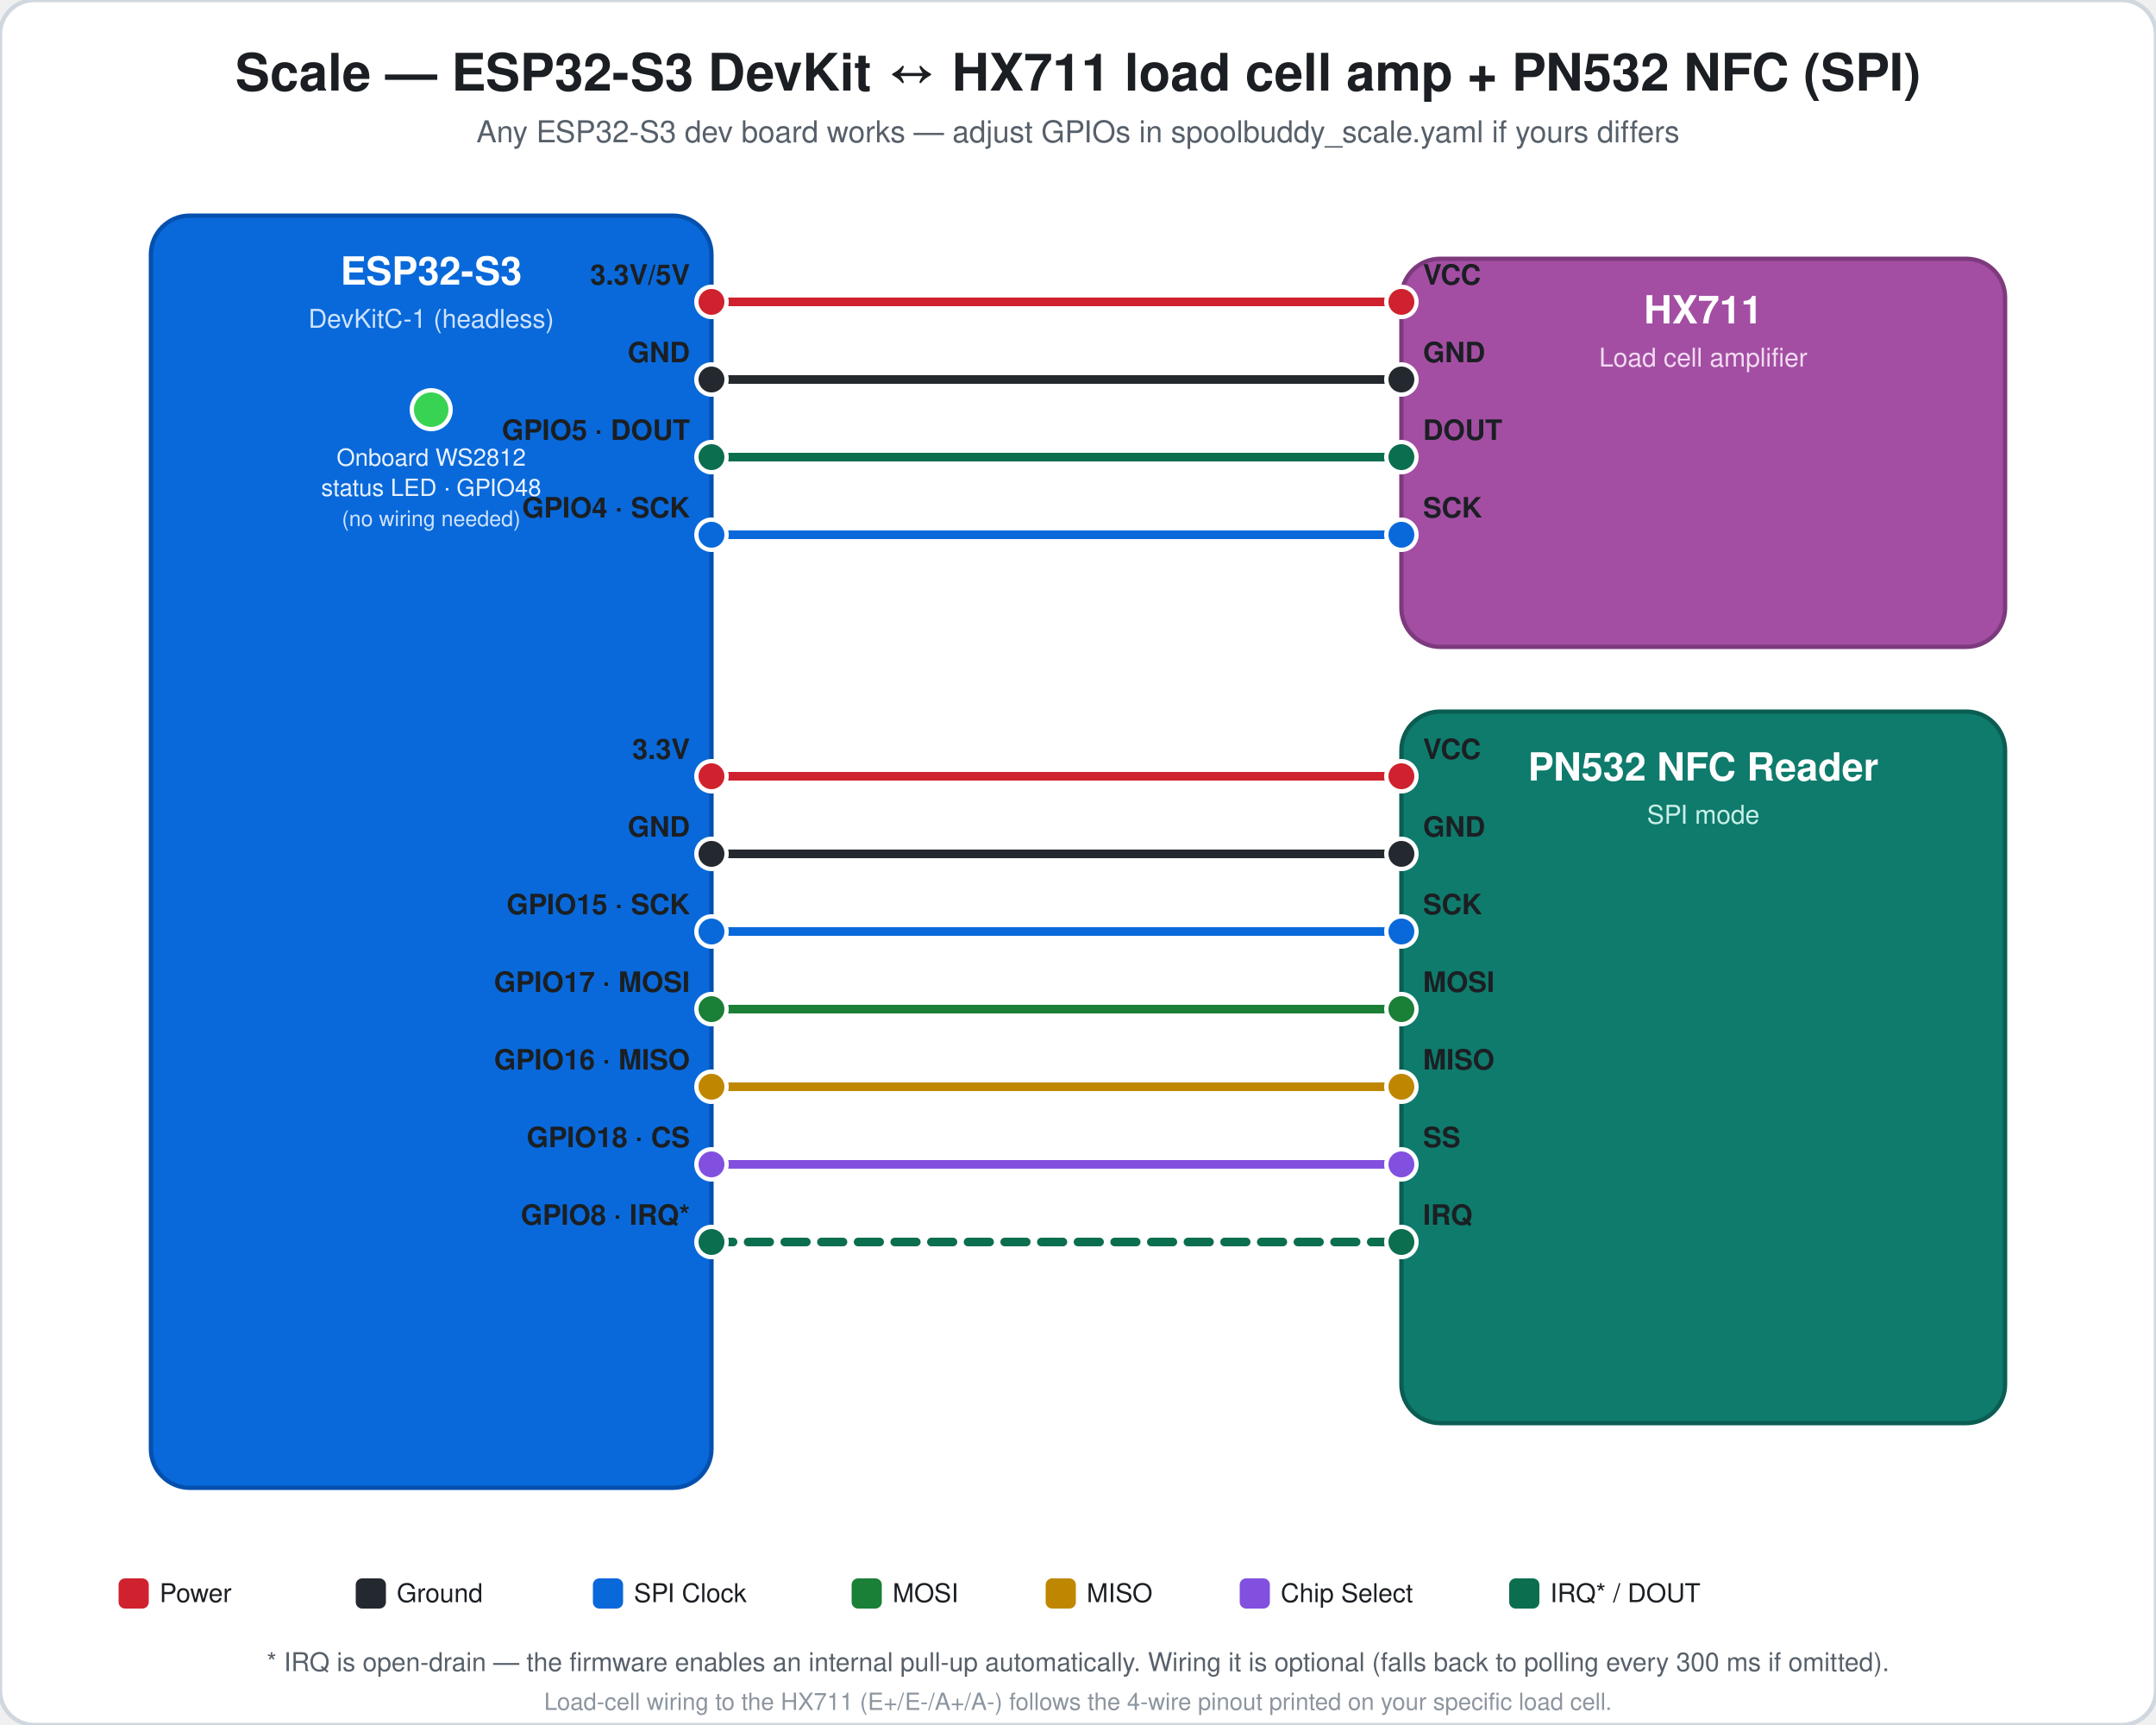
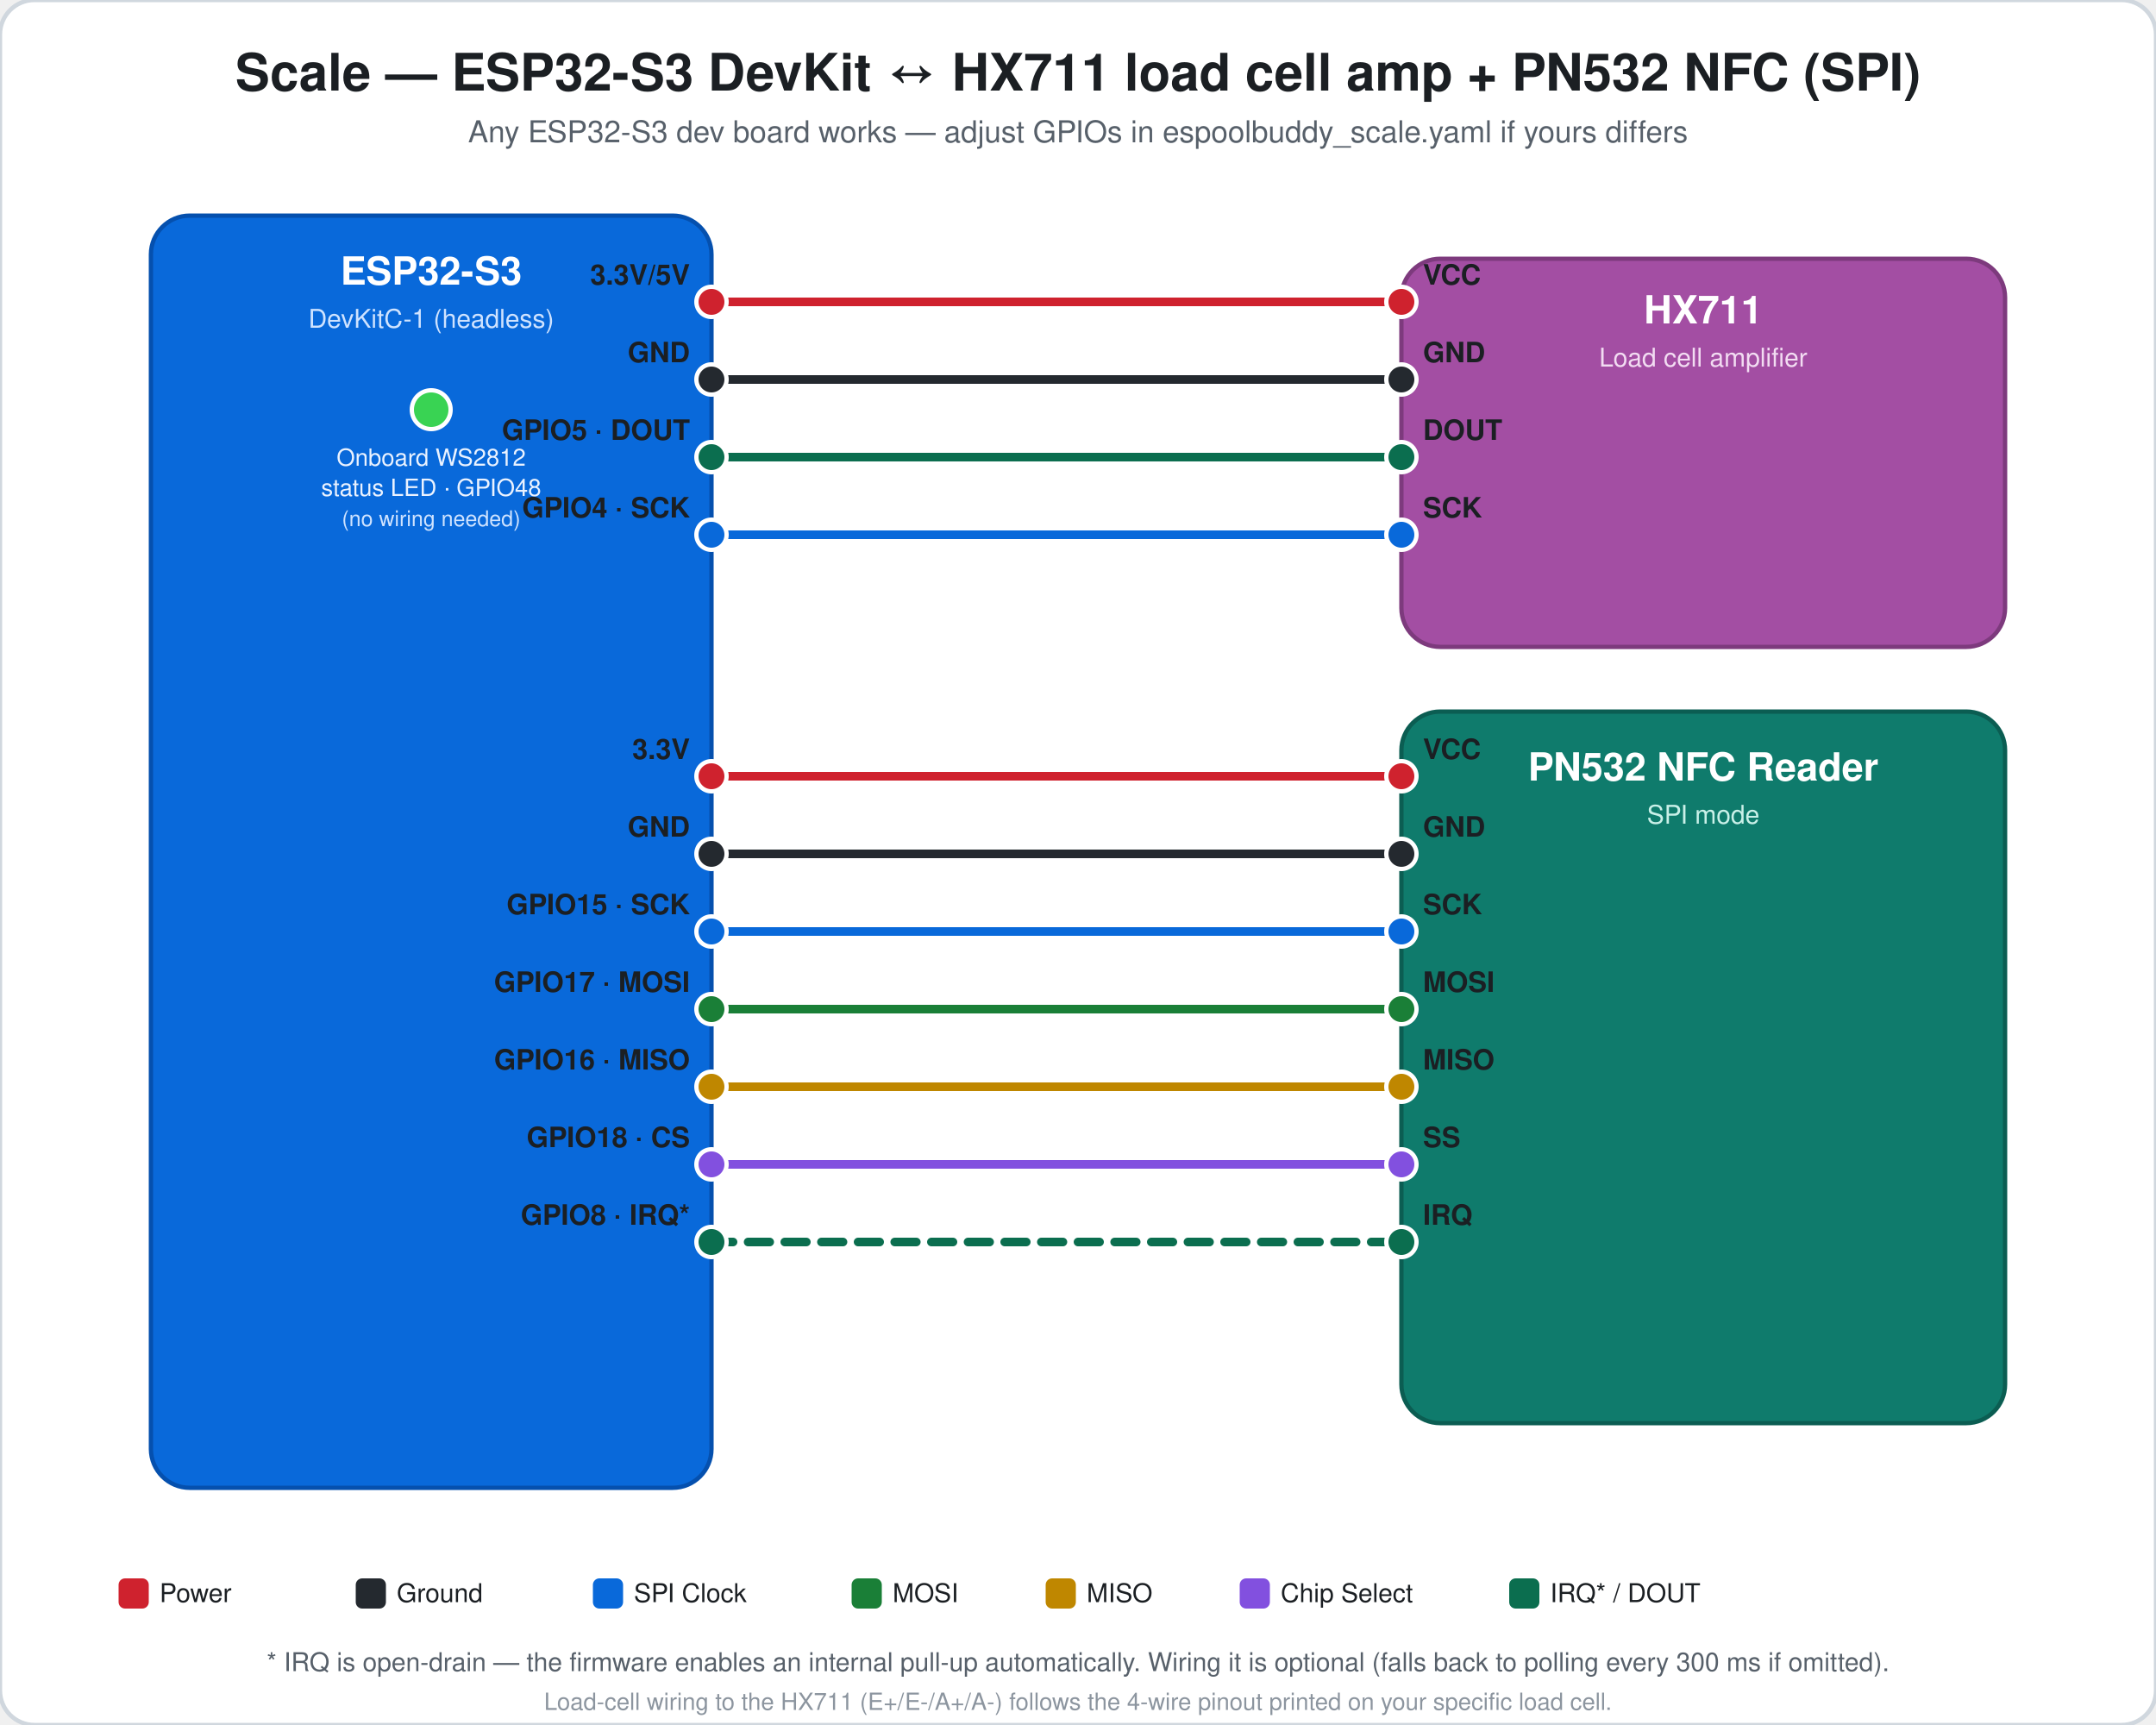
<svg xmlns="http://www.w3.org/2000/svg" viewBox="0 0 1000 800" font-family="Segoe UI, Helvetica, Arial, sans-serif">
  <rect x="0" y="0" width="1000" height="800" rx="16" fill="#ffffff" stroke="#d0d7de" stroke-width="2" />
  <text x="500" y="42" text-anchor="middle" font-size="24" font-weight="700" fill="#1b1f23">Scale — ESP32-S3 DevKit ↔ HX711 load cell amp + PN532 NFC (SPI)</text>
-   <text x="500" y="66" text-anchor="middle" font-size="14" fill="#57606a">Any ESP32-S3 dev board works — adjust GPIOs in spoolbuddy_scale.yaml if yours differs</text>
+   <text x="500" y="66" text-anchor="middle" font-size="14" fill="#57606a">Any ESP32-S3 dev board works — adjust GPIOs in espoolbuddy_scale.yaml if yours differs</text>
  <rect x="70" y="100" width="260" height="590" rx="18" fill="#0969da" stroke="#0550ae" stroke-width="2" />
  <text x="200" y="132" text-anchor="middle" font-size="18" font-weight="700" fill="#ffffff">ESP32-S3</text>
  <text x="200" y="152" text-anchor="middle" font-size="12" fill="#cfe3ff">DevKitC-1 (headless)</text>
  <circle cx="200" cy="190" r="9" fill="#39d353" stroke="#ffffff" stroke-width="2" />
  <text x="200" y="216" text-anchor="middle" font-size="11" fill="#eaf2ff">Onboard WS2812</text>
  <text x="200" y="230" text-anchor="middle" font-size="11" fill="#eaf2ff">status LED · GPIO48</text>
  <text x="200" y="244" text-anchor="middle" font-size="10" fill="#cfe3ff">(no wiring needed)</text>
  <rect x="650" y="120" width="280" height="180" rx="18" fill="#a34ea3" stroke="#7d3a7d" stroke-width="2" />
  <text x="790" y="150" text-anchor="middle" font-size="18" font-weight="700" fill="#ffffff">HX711</text>
  <text x="790" y="170" text-anchor="middle" font-size="12" fill="#f2dcf2">Load cell amplifier</text>
  <rect x="650" y="330" width="280" height="330" rx="18" fill="#0f7b6c" stroke="#0b5d52" stroke-width="2" />
  <text x="790" y="362" text-anchor="middle" font-size="18" font-weight="700" fill="#ffffff">PN532 NFC Reader</text>
  <text x="790" y="382" text-anchor="middle" font-size="12" fill="#c9f0e8">SPI mode</text>
  <line x1="330" y1="140" x2="650" y2="140" stroke="#cf222e" stroke-width="4" stroke-linecap="round" />
  <circle cx="330" cy="140" r="7" fill="#cf222e" stroke="#ffffff" stroke-width="2" />
  <circle cx="650" cy="140" r="7" fill="#cf222e" stroke="#ffffff" stroke-width="2" />
  <text x="320" y="132" text-anchor="end" font-size="13" font-weight="600" fill="#1b1f23">3.3V/5V</text>
  <text x="660" y="132" text-anchor="start" font-size="13" font-weight="600" fill="#1b1f23">VCC</text>
  <line x1="330" y1="176" x2="650" y2="176" stroke="#24292f" stroke-width="4" stroke-linecap="round" />
  <circle cx="330" cy="176" r="7" fill="#24292f" stroke="#ffffff" stroke-width="2" />
  <circle cx="650" cy="176" r="7" fill="#24292f" stroke="#ffffff" stroke-width="2" />
  <text x="320" y="168" text-anchor="end" font-size="13" font-weight="600" fill="#1b1f23">GND</text>
  <text x="660" y="168" text-anchor="start" font-size="13" font-weight="600" fill="#1b1f23">GND</text>
  <line x1="330" y1="212" x2="650" y2="212" stroke="#0b6e4f" stroke-width="4" stroke-linecap="round" />
  <circle cx="330" cy="212" r="7" fill="#0b6e4f" stroke="#ffffff" stroke-width="2" />
  <circle cx="650" cy="212" r="7" fill="#0b6e4f" stroke="#ffffff" stroke-width="2" />
  <text x="320" y="204" text-anchor="end" font-size="13" font-weight="600" fill="#1b1f23">GPIO5 · DOUT</text>
  <text x="660" y="204" text-anchor="start" font-size="13" font-weight="600" fill="#1b1f23">DOUT</text>
  <line x1="330" y1="248" x2="650" y2="248" stroke="#0969da" stroke-width="4" stroke-linecap="round" />
  <circle cx="330" cy="248" r="7" fill="#0969da" stroke="#ffffff" stroke-width="2" />
  <circle cx="650" cy="248" r="7" fill="#0969da" stroke="#ffffff" stroke-width="2" />
  <text x="320" y="240" text-anchor="end" font-size="13" font-weight="600" fill="#1b1f23">GPIO4 · SCK</text>
  <text x="660" y="240" text-anchor="start" font-size="13" font-weight="600" fill="#1b1f23">SCK</text>
  <line x1="330" y1="360" x2="650" y2="360" stroke="#cf222e" stroke-width="4" stroke-linecap="round" />
  <circle cx="330" cy="360" r="7" fill="#cf222e" stroke="#ffffff" stroke-width="2" />
  <circle cx="650" cy="360" r="7" fill="#cf222e" stroke="#ffffff" stroke-width="2" />
  <text x="320" y="352" text-anchor="end" font-size="13" font-weight="600" fill="#1b1f23">3.3V</text>
  <text x="660" y="352" text-anchor="start" font-size="13" font-weight="600" fill="#1b1f23">VCC</text>
  <line x1="330" y1="396" x2="650" y2="396" stroke="#24292f" stroke-width="4" stroke-linecap="round" />
  <circle cx="330" cy="396" r="7" fill="#24292f" stroke="#ffffff" stroke-width="2" />
  <circle cx="650" cy="396" r="7" fill="#24292f" stroke="#ffffff" stroke-width="2" />
  <text x="320" y="388" text-anchor="end" font-size="13" font-weight="600" fill="#1b1f23">GND</text>
  <text x="660" y="388" text-anchor="start" font-size="13" font-weight="600" fill="#1b1f23">GND</text>
  <line x1="330" y1="432" x2="650" y2="432" stroke="#0969da" stroke-width="4" stroke-linecap="round" />
  <circle cx="330" cy="432" r="7" fill="#0969da" stroke="#ffffff" stroke-width="2" />
  <circle cx="650" cy="432" r="7" fill="#0969da" stroke="#ffffff" stroke-width="2" />
  <text x="320" y="424" text-anchor="end" font-size="13" font-weight="600" fill="#1b1f23">GPIO15 · SCK</text>
  <text x="660" y="424" text-anchor="start" font-size="13" font-weight="600" fill="#1b1f23">SCK</text>
  <line x1="330" y1="468" x2="650" y2="468" stroke="#1a7f37" stroke-width="4" stroke-linecap="round" />
  <circle cx="330" cy="468" r="7" fill="#1a7f37" stroke="#ffffff" stroke-width="2" />
  <circle cx="650" cy="468" r="7" fill="#1a7f37" stroke="#ffffff" stroke-width="2" />
  <text x="320" y="460" text-anchor="end" font-size="13" font-weight="600" fill="#1b1f23">GPIO17 · MOSI</text>
  <text x="660" y="460" text-anchor="start" font-size="13" font-weight="600" fill="#1b1f23">MOSI</text>
  <line x1="330" y1="504" x2="650" y2="504" stroke="#bf8700" stroke-width="4" stroke-linecap="round" />
  <circle cx="330" cy="504" r="7" fill="#bf8700" stroke="#ffffff" stroke-width="2" />
  <circle cx="650" cy="504" r="7" fill="#bf8700" stroke="#ffffff" stroke-width="2" />
  <text x="320" y="496" text-anchor="end" font-size="13" font-weight="600" fill="#1b1f23">GPIO16 · MISO</text>
  <text x="660" y="496" text-anchor="start" font-size="13" font-weight="600" fill="#1b1f23">MISO</text>
  <line x1="330" y1="540" x2="650" y2="540" stroke="#8250df" stroke-width="4" stroke-linecap="round" />
  <circle cx="330" cy="540" r="7" fill="#8250df" stroke="#ffffff" stroke-width="2" />
  <circle cx="650" cy="540" r="7" fill="#8250df" stroke="#ffffff" stroke-width="2" />
  <text x="320" y="532" text-anchor="end" font-size="13" font-weight="600" fill="#1b1f23">GPIO18 · CS</text>
  <text x="660" y="532" text-anchor="start" font-size="13" font-weight="600" fill="#1b1f23">SS</text>
  <line x1="330" y1="576" x2="650" y2="576" stroke="#0b6e4f" stroke-width="4" stroke-linecap="round" stroke-dasharray="10,7" />
  <circle cx="330" cy="576" r="7" fill="#0b6e4f" stroke="#ffffff" stroke-width="2" />
  <circle cx="650" cy="576" r="7" fill="#0b6e4f" stroke="#ffffff" stroke-width="2" />
  <text x="320" y="568" text-anchor="end" font-size="13" font-weight="600" fill="#1b1f23">GPIO8 · IRQ*</text>
  <text x="660" y="568" text-anchor="start" font-size="13" font-weight="600" fill="#1b1f23">IRQ</text>
  <g font-size="12" fill="#1b1f23">
    <rect x="55" y="732" width="14" height="14" rx="3" fill="#cf222e" />
    <text x="74" y="743">Power</text>
    <rect x="165" y="732" width="14" height="14" rx="3" fill="#24292f" />
    <text x="184" y="743">Ground</text>
    <rect x="275" y="732" width="14" height="14" rx="3" fill="#0969da" />
    <text x="294" y="743">SPI Clock</text>
    <rect x="395" y="732" width="14" height="14" rx="3" fill="#1a7f37" />
    <text x="414" y="743">MOSI</text>
    <rect x="485" y="732" width="14" height="14" rx="3" fill="#bf8700" />
    <text x="504" y="743">MISO</text>
    <rect x="575" y="732" width="14" height="14" rx="3" fill="#8250df" />
    <text x="594" y="743">Chip Select</text>
    <rect x="700" y="732" width="14" height="14" rx="3" fill="#0b6e4f" />
    <text x="719" y="743">IRQ* / DOUT</text>
  </g>
  <text x="500" y="775" text-anchor="middle" font-size="12" fill="#57606a">* IRQ is open-drain — the firmware enables an internal pull-up automatically. Wiring it is optional (falls back to polling every 300 ms if omitted).</text>
  <text x="500" y="793" text-anchor="middle" font-size="11" fill="#8c959f">Load-cell wiring to the HX711 (E+/E-/A+/A-) follows the 4-wire pinout printed on your specific load cell.</text>
</svg>
